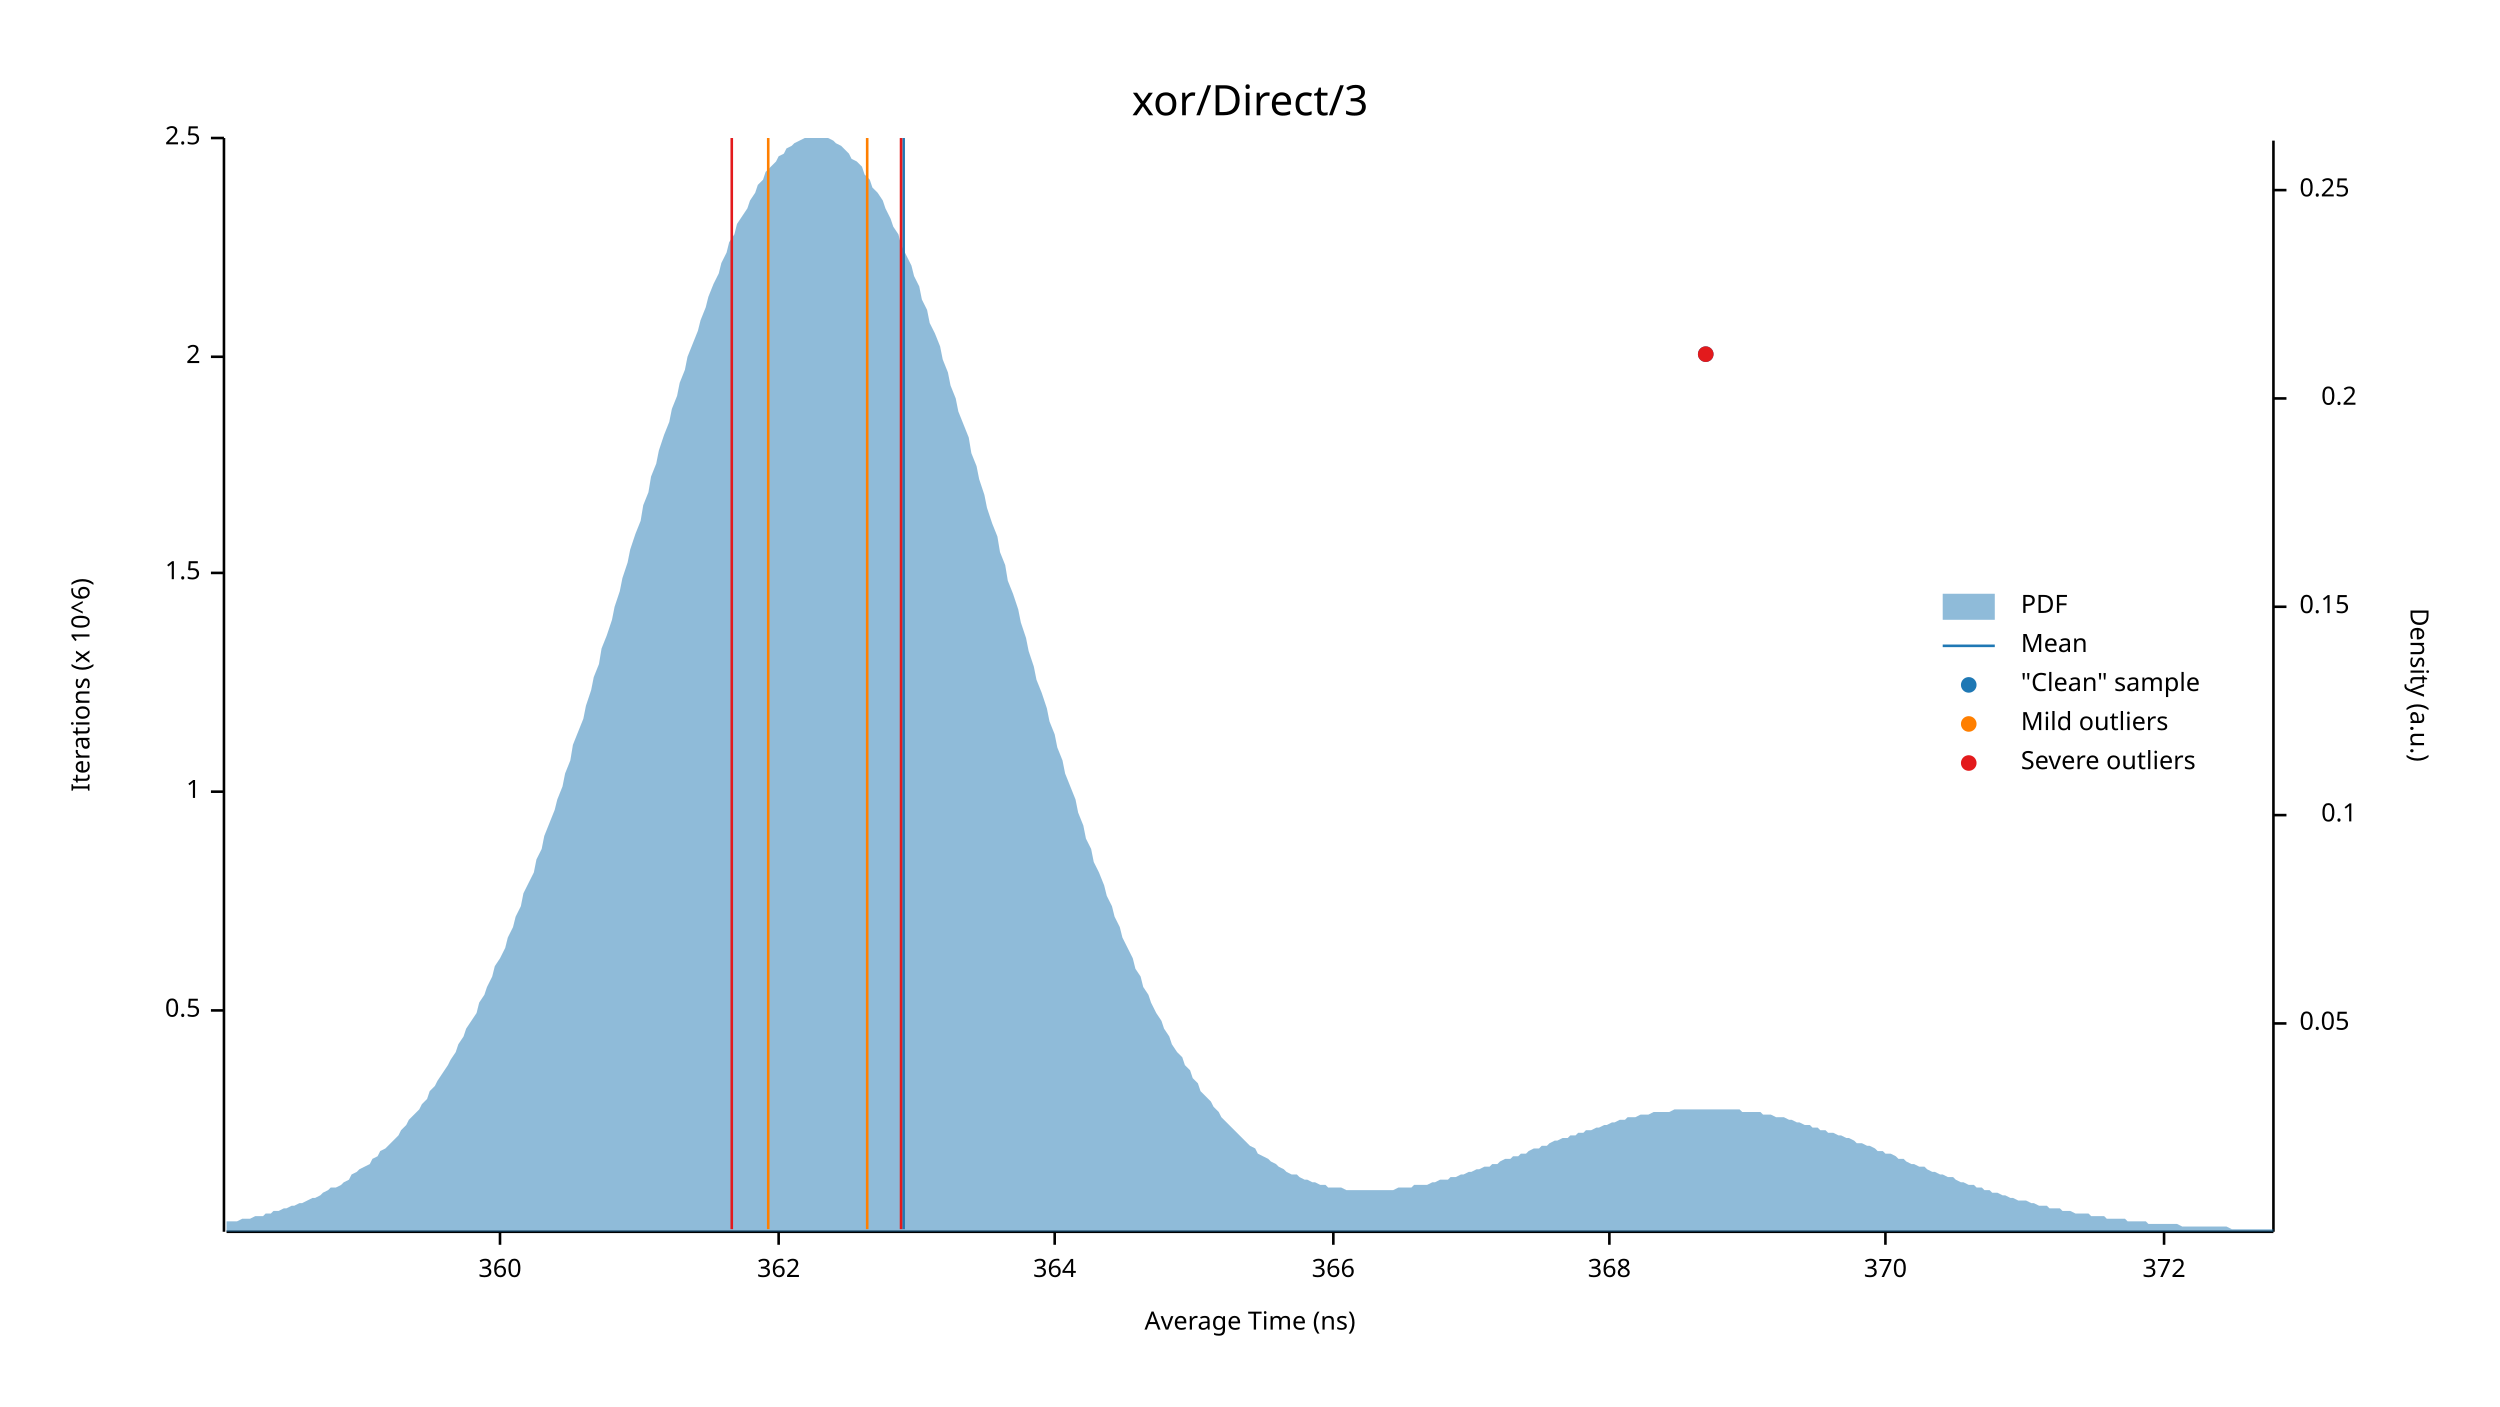
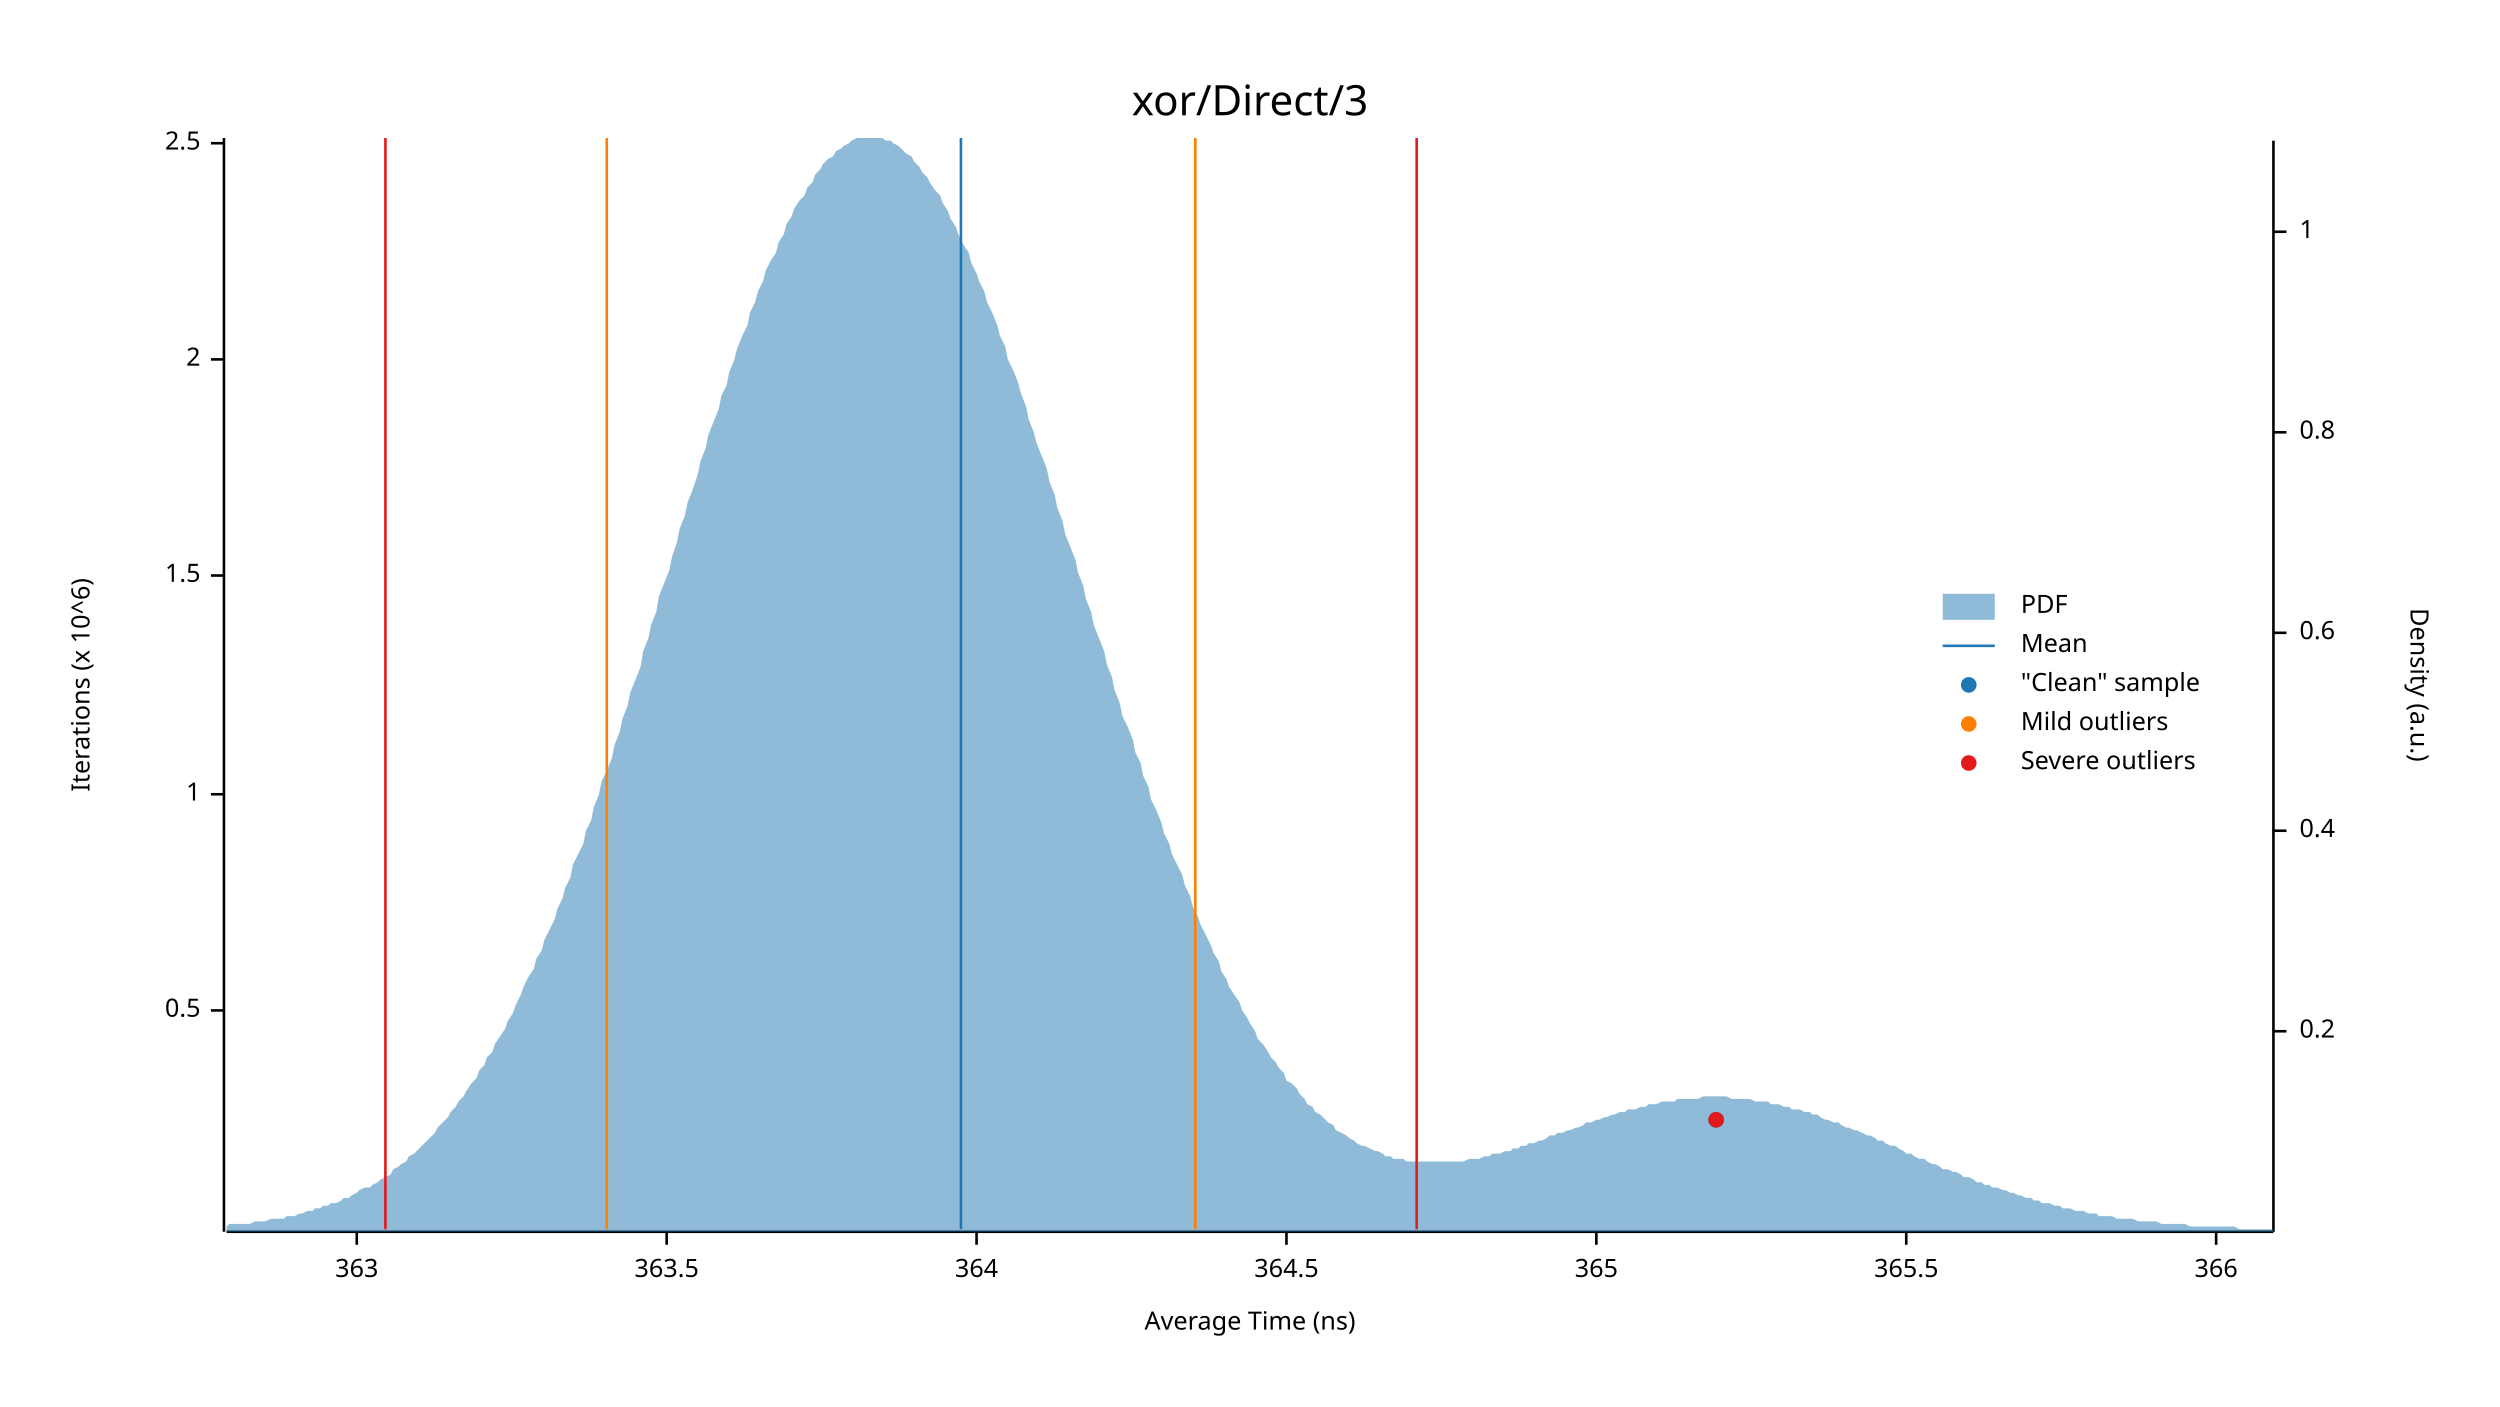
<svg xmlns="http://www.w3.org/2000/svg" width="960" height="540" viewBox="0 0 960 540">
  <text x="480" y="32" dy="0.76em" text-anchor="middle" font-family="sans-serif" font-size="16.129" opacity="1" fill="#000000">
xor/Direct/3
</text>
  <text x="27" y="263" dy="0.76em" text-anchor="middle" font-family="sans-serif" font-size="9.677" opacity="1" fill="#000000" transform="rotate(270, 27, 263)">
Iterations (x 10^6)
</text>
  <text x="480" y="513" dy="-0.5ex" text-anchor="middle" font-family="sans-serif" font-size="9.677" opacity="1" fill="#000000">
Average Time (ns)
</text>
  <polyline fill="none" opacity="1" stroke="#000000" stroke-width="1" points="86,53 86,473 " />
  <text x="77" y="388" dy="0.5ex" text-anchor="end" font-family="sans-serif" font-size="9.677" opacity="1" fill="#000000">
0.5
</text>
  <polyline fill="none" opacity="1" stroke="#000000" stroke-width="1" points="81,388 86,388 " />
-   <text x="77" y="304" dy="0.5ex" text-anchor="end" font-family="sans-serif" font-size="9.677" opacity="1" fill="#000000">
+   <text x="77" y="305" dy="0.5ex" text-anchor="end" font-family="sans-serif" font-size="9.677" opacity="1" fill="#000000">
1
</text>
-   <polyline fill="none" opacity="1" stroke="#000000" stroke-width="1" points="81,304 86,304 " />
-   <text x="77" y="220" dy="0.5ex" text-anchor="end" font-family="sans-serif" font-size="9.677" opacity="1" fill="#000000">
+   <polyline fill="none" opacity="1" stroke="#000000" stroke-width="1" points="81,305 86,305 " />
+   <text x="77" y="221" dy="0.5ex" text-anchor="end" font-family="sans-serif" font-size="9.677" opacity="1" fill="#000000">
1.5
</text>
-   <polyline fill="none" opacity="1" stroke="#000000" stroke-width="1" points="81,220 86,220 " />
-   <text x="77" y="137" dy="0.5ex" text-anchor="end" font-family="sans-serif" font-size="9.677" opacity="1" fill="#000000">
+   <polyline fill="none" opacity="1" stroke="#000000" stroke-width="1" points="81,221 86,221 " />
+   <text x="77" y="138" dy="0.5ex" text-anchor="end" font-family="sans-serif" font-size="9.677" opacity="1" fill="#000000">
2
</text>
-   <polyline fill="none" opacity="1" stroke="#000000" stroke-width="1" points="81,137 86,137 " />
-   <text x="77" y="53" dy="0.5ex" text-anchor="end" font-family="sans-serif" font-size="9.677" opacity="1" fill="#000000">
+   <polyline fill="none" opacity="1" stroke="#000000" stroke-width="1" points="81,138 86,138 " />
+   <text x="77" y="55" dy="0.5ex" text-anchor="end" font-family="sans-serif" font-size="9.677" opacity="1" fill="#000000">
2.5
</text>
-   <polyline fill="none" opacity="1" stroke="#000000" stroke-width="1" points="81,53 86,53 " />
+   <polyline fill="none" opacity="1" stroke="#000000" stroke-width="1" points="81,55 86,55 " />
  <polyline fill="none" opacity="1" stroke="#000000" stroke-width="1" points="87,473 873,473 " />
-   <text x="192" y="483" dy="0.76em" text-anchor="middle" font-family="sans-serif" font-size="9.677" opacity="1" fill="#000000">
- 360
+   <text x="137" y="483" dy="0.76em" text-anchor="middle" font-family="sans-serif" font-size="9.677" opacity="1" fill="#000000">
+ 363
</text>
-   <polyline fill="none" opacity="1" stroke="#000000" stroke-width="1" points="192,473 192,478 " />
-   <text x="299" y="483" dy="0.76em" text-anchor="middle" font-family="sans-serif" font-size="9.677" opacity="1" fill="#000000">
- 362
+   <polyline fill="none" opacity="1" stroke="#000000" stroke-width="1" points="137,473 137,478 " />
+   <text x="256" y="483" dy="0.76em" text-anchor="middle" font-family="sans-serif" font-size="9.677" opacity="1" fill="#000000">
+ 363.5
</text>
-   <polyline fill="none" opacity="1" stroke="#000000" stroke-width="1" points="299,473 299,478 " />
-   <text x="405" y="483" dy="0.76em" text-anchor="middle" font-family="sans-serif" font-size="9.677" opacity="1" fill="#000000">
+   <polyline fill="none" opacity="1" stroke="#000000" stroke-width="1" points="256,473 256,478 " />
+   <text x="375" y="483" dy="0.76em" text-anchor="middle" font-family="sans-serif" font-size="9.677" opacity="1" fill="#000000">
364
</text>
-   <polyline fill="none" opacity="1" stroke="#000000" stroke-width="1" points="405,473 405,478 " />
-   <text x="512" y="483" dy="0.76em" text-anchor="middle" font-family="sans-serif" font-size="9.677" opacity="1" fill="#000000">
+   <polyline fill="none" opacity="1" stroke="#000000" stroke-width="1" points="375,473 375,478 " />
+   <text x="494" y="483" dy="0.76em" text-anchor="middle" font-family="sans-serif" font-size="9.677" opacity="1" fill="#000000">
+ 364.5
+ </text>
+   <polyline fill="none" opacity="1" stroke="#000000" stroke-width="1" points="494,473 494,478 " />
+   <text x="613" y="483" dy="0.76em" text-anchor="middle" font-family="sans-serif" font-size="9.677" opacity="1" fill="#000000">
+ 365
+ </text>
+   <polyline fill="none" opacity="1" stroke="#000000" stroke-width="1" points="613,473 613,478 " />
+   <text x="732" y="483" dy="0.76em" text-anchor="middle" font-family="sans-serif" font-size="9.677" opacity="1" fill="#000000">
+ 365.5
+ </text>
+   <polyline fill="none" opacity="1" stroke="#000000" stroke-width="1" points="732,473 732,478 " />
+   <text x="851" y="483" dy="0.76em" text-anchor="middle" font-family="sans-serif" font-size="9.677" opacity="1" fill="#000000">
366
</text>
-   <polyline fill="none" opacity="1" stroke="#000000" stroke-width="1" points="512,473 512,478 " />
-   <text x="618" y="483" dy="0.76em" text-anchor="middle" font-family="sans-serif" font-size="9.677" opacity="1" fill="#000000">
- 368
- </text>
-   <polyline fill="none" opacity="1" stroke="#000000" stroke-width="1" points="618,473 618,478 " />
-   <text x="724" y="483" dy="0.76em" text-anchor="middle" font-family="sans-serif" font-size="9.677" opacity="1" fill="#000000">
- 370
- </text>
-   <polyline fill="none" opacity="1" stroke="#000000" stroke-width="1" points="724,473 724,478 " />
-   <text x="831" y="483" dy="0.76em" text-anchor="middle" font-family="sans-serif" font-size="9.677" opacity="1" fill="#000000">
- 372
- </text>
-   <polyline fill="none" opacity="1" stroke="#000000" stroke-width="1" points="831,473 831,478 " />
+   <polyline fill="none" opacity="1" stroke="#000000" stroke-width="1" points="851,473 851,478 " />
  <text x="933" y="263" dy="0.76em" text-anchor="middle" font-family="sans-serif" font-size="9.677" opacity="1" fill="#000000" transform="rotate(90, 933, 263)">
Density (a.u.)
</text>
  <polyline fill="none" opacity="1" stroke="#000000" stroke-width="1" points="873,54 873,473 " />
-   <text x="883" y="393" dy="0.5ex" text-anchor="start" font-family="sans-serif" font-size="9.677" opacity="1" fill="#000000">
- 0.05
- </text>
-   <polyline fill="none" opacity="1" stroke="#000000" stroke-width="1" points="873,393 878,393 " />
-   <text x="905" y="313" dy="0.5ex" text-anchor="end" font-family="sans-serif" font-size="9.677" opacity="1" fill="#000000">
- 0.1
- </text>
-   <polyline fill="none" opacity="1" stroke="#000000" stroke-width="1" points="873,313 878,313 " />
-   <text x="883" y="233" dy="0.5ex" text-anchor="start" font-family="sans-serif" font-size="9.677" opacity="1" fill="#000000">
- 0.15
- </text>
-   <polyline fill="none" opacity="1" stroke="#000000" stroke-width="1" points="873,233 878,233 " />
-   <text x="905" y="153" dy="0.5ex" text-anchor="end" font-family="sans-serif" font-size="9.677" opacity="1" fill="#000000">
+   <text x="883" y="396" dy="0.5ex" text-anchor="start" font-family="sans-serif" font-size="9.677" opacity="1" fill="#000000">
0.2
</text>
-   <polyline fill="none" opacity="1" stroke="#000000" stroke-width="1" points="873,153 878,153 " />
-   <text x="883" y="73" dy="0.5ex" text-anchor="start" font-family="sans-serif" font-size="9.677" opacity="1" fill="#000000">
- 0.25
+   <polyline fill="none" opacity="1" stroke="#000000" stroke-width="1" points="873,396 878,396 " />
+   <text x="883" y="319" dy="0.5ex" text-anchor="start" font-family="sans-serif" font-size="9.677" opacity="1" fill="#000000">
+ 0.4
</text>
-   <polyline fill="none" opacity="1" stroke="#000000" stroke-width="1" points="873,73 878,73 " />
-   <polygon opacity="0.5" fill="#1F78B4" points="87,469 88,469 90,469 91,469 93,468 94,468 96,468 98,467 99,467 101,467 102,466 104,466 105,465 107,465 109,464 110,464 112,463 113,463 115,462 116,462 118,461 120,460 121,460 123,459 124,458 126,457 127,456 129,456 131,455 132,454 134,453 135,451 137,450 138,449 140,448 142,447 143,445 145,444 146,442 148,441 150,439 151,438 153,436 154,434 156,432 157,430 159,428 161,426 162,424 164,422 165,419 167,417 168,415 170,412 172,409 173,407 175,404 176,401 178,398 179,395 181,392 183,389 184,385 186,382 187,379 189,375 190,371 192,368 194,364 195,360 197,356 198,352 200,348 201,343 203,339 205,335 206,330 208,326 209,321 211,316 213,311 214,307 216,302 217,297 219,292 220,286 222,281 224,276 225,271 227,265 228,260 230,255 231,249 233,244 235,238 236,233 238,227 239,222 241,216 242,211 244,205 246,200 247,194 249,189 250,183 252,178 253,173 255,167 257,162 258,157 260,152 261,147 263,142 264,137 266,132 268,127 269,123 271,118 272,114 274,109 276,105 277,101 279,97 280,93 282,90 283,86 285,83 287,80 288,77 290,74 291,71 293,69 294,66 296,64 298,62 299,60 301,59 302,57 304,56 305,55 307,54 309,53 310,53 312,53 313,53 315,53 316,53 318,53 320,54 321,55 323,56 324,57 326,59 327,61 329,62 331,64 332,67 334,69 335,72 337,74 339,77 340,80 342,84 343,87 345,90 346,94 348,98 350,102 351,106 353,110 354,115 356,119 357,124 359,128 361,133 362,138 364,143 365,148 367,153 368,158 370,163 372,168 373,174 375,179 376,184 378,190 379,195 381,201 383,206 384,212 386,217 387,223 389,228 391,234 392,239 394,245 395,250 397,256 398,261 400,266 402,272 403,277 405,282 406,287 408,292 409,297 411,302 413,307 414,312 416,317 417,322 419,326 420,331 422,335 424,340 425,344 427,348 428,352 430,356 431,360 433,364 435,368 436,372 438,375 439,379 441,382 442,385 444,389 446,392 447,395 449,398 450,401 452,404 454,406 455,409 457,411 458,414 460,416 461,419 463,421 465,423 466,425 468,427 469,429 471,431 472,432 474,434 476,436 477,437 479,439 480,440 482,441 483,443 485,444 487,445 488,446 490,447 491,448 493,449 494,450 496,451 498,451 499,452 501,453 502,453 504,454 505,454 507,455 509,455 510,456 512,456 513,456 515,456 517,457 518,457 520,457 521,457 523,457 524,457 526,457 528,457 529,457 531,457 532,457 534,457 535,457 537,456 539,456 540,456 542,456 543,455 545,455 546,455 548,455 550,454 551,454 553,453 554,453 556,453 557,452 559,452 561,451 562,451 564,450 565,450 567,449 568,449 570,448 572,448 573,447 575,447 576,446 578,445 580,445 581,444 583,444 584,443 586,443 587,442 589,441 591,441 592,440 594,440 595,439 597,438 598,438 600,437 602,437 603,436 605,436 606,435 608,435 609,434 611,434 613,433 614,433 616,432 617,432 619,431 620,431 622,430 624,430 625,429 627,429 628,429 630,428 632,428 633,428 635,427 636,427 638,427 639,427 641,427 643,426 644,426 646,426 647,426 649,426 650,426 652,426 654,426 655,426 657,426 658,426 660,426 661,426 663,426 665,426 666,426 668,426 669,427 671,427 672,427 674,427 676,427 677,428 679,428 680,428 682,429 683,429 685,429 687,430 688,430 690,431 691,431 693,432 695,432 696,433 698,433 699,434 701,434 702,435 704,435 706,436 707,436 709,437 710,437 712,438 713,439 715,439 717,440 718,440 720,441 721,442 723,442 724,443 726,443 728,444 729,445 731,445 732,446 734,447 735,447 737,448 739,448 740,449 742,450 743,450 745,451 746,451 748,452 750,452 751,453 753,454 754,454 756,455 758,455 759,456 761,456 762,457 764,457 765,458 767,458 769,459 770,459 772,460 773,460 775,461 776,461 778,461 780,462 781,462 783,463 784,463 786,463 787,464 789,464 791,464 792,465 794,465 795,465 797,466 798,466 800,466 802,466 803,467 805,467 806,467 808,467 809,468 811,468 813,468 814,468 816,468 817,469 819,469 821,469 822,469 824,469 825,470 827,470 828,470 830,470 832,470 833,470 835,470 836,470 838,471 839,471 841,471 843,471 844,471 846,471 847,471 849,471 850,471 852,471 854,471 855,471 857,472 858,472 860,472 861,472 863,472 865,472 866,472 868,472 869,472 871,472 873,472 873,473 87,473 " />
-   <polyline fill="none" opacity="1" stroke="#1F78B4" stroke-width="1" points="347,472 347,53 " />
-   <polyline fill="none" opacity="1" stroke="#FF7F00" stroke-width="1" points="295,472 295,53 " />
-   <polyline fill="none" opacity="1" stroke="#FF7F00" stroke-width="1" points="333,472 333,53 " />
-   <polyline fill="none" opacity="1" stroke="#E31A1C" stroke-width="1" points="281,472 281,53 " />
-   <polyline fill="none" opacity="1" stroke="#E31A1C" stroke-width="1" points="346,472 346,53 " />
-   <circle cx="655" cy="136" r="3" opacity="1" fill="#1F78B4" stroke="none" stroke-width="1" />
-   <circle cx="655" cy="136" r="3" opacity="1" fill="#E31A1C" stroke="none" stroke-width="1" />
+   <polyline fill="none" opacity="1" stroke="#000000" stroke-width="1" points="873,319 878,319 " />
+   <text x="883" y="243" dy="0.5ex" text-anchor="start" font-family="sans-serif" font-size="9.677" opacity="1" fill="#000000">
+ 0.6
+ </text>
+   <polyline fill="none" opacity="1" stroke="#000000" stroke-width="1" points="873,243 878,243 " />
+   <text x="883" y="166" dy="0.5ex" text-anchor="start" font-family="sans-serif" font-size="9.677" opacity="1" fill="#000000">
+ 0.8
+ </text>
+   <polyline fill="none" opacity="1" stroke="#000000" stroke-width="1" points="873,166 878,166 " />
+   <text x="883" y="89" dy="0.5ex" text-anchor="start" font-family="sans-serif" font-size="9.677" opacity="1" fill="#000000">
+ 1
+ </text>
+   <polyline fill="none" opacity="1" stroke="#000000" stroke-width="1" points="873,89 878,89 " />
+   <polygon opacity="0.5" fill="#1F78B4" points="87,471 88,470 90,470 91,470 93,470 94,470 96,470 98,469 99,469 101,469 102,469 104,468 105,468 107,468 109,468 110,467 112,467 113,467 115,466 116,466 118,465 120,465 121,464 123,464 124,463 126,463 127,462 129,462 131,461 132,460 134,460 135,459 137,458 138,457 140,456 142,456 143,455 145,454 146,453 148,452 150,451 151,449 153,448 154,447 156,446 157,444 159,443 161,441 162,440 164,438 165,437 167,435 168,433 170,431 172,429 173,427 175,425 176,423 178,421 179,419 181,416 183,414 184,411 186,409 187,406 189,404 190,401 192,398 194,395 195,392 197,389 198,386 200,382 201,379 203,375 205,372 206,368 208,365 209,361 211,357 213,353 214,349 216,345 217,341 219,337 220,332 222,328 224,324 225,319 227,315 228,310 230,305 231,300 233,296 235,291 236,286 238,281 239,276 241,271 242,266 244,261 246,256 247,250 249,245 250,240 252,235 253,229 255,224 257,219 258,214 260,208 261,203 263,198 264,193 266,188 268,182 269,177 271,172 272,167 274,162 276,157 277,152 279,148 280,143 282,138 283,134 285,129 287,125 288,120 290,116 291,112 293,108 294,104 296,100 298,97 299,93 301,90 302,86 304,83 305,80 307,77 309,75 310,72 312,70 313,67 315,65 316,63 318,61 320,60 321,58 323,57 324,56 326,55 327,54 329,53 331,53 332,53 334,53 335,53 337,53 339,53 340,54 342,54 343,55 345,56 346,57 348,59 350,60 351,62 353,64 354,66 356,68 357,70 359,73 361,75 362,78 364,81 365,84 367,87 368,90 370,94 372,97 373,101 375,105 376,108 378,112 379,116 381,120 383,125 384,129 386,133 387,138 389,142 391,147 392,151 394,156 395,161 397,166 398,170 400,175 402,180 403,185 405,190 406,195 408,200 409,205 411,210 413,215 414,220 416,225 417,230 419,235 420,240 422,245 424,250 425,255 427,260 428,265 430,270 431,275 433,279 435,284 436,289 438,293 439,298 441,302 442,307 444,311 446,316 447,320 449,324 450,328 452,332 454,336 455,340 457,344 458,348 460,352 461,355 463,359 465,363 466,366 468,369 469,373 471,376 472,379 474,382 476,385 477,388 479,391 480,393 482,396 483,399 485,401 487,404 488,406 490,408 491,410 493,412 494,415 496,416 498,418 499,420 501,422 502,424 504,425 505,427 507,428 509,430 510,431 512,432 513,434 515,435 517,436 518,437 520,438 521,439 523,440 524,440 526,441 528,442 529,442 531,443 532,444 534,444 535,445 537,445 539,445 540,446 542,446 543,446 545,446 546,446 548,446 550,446 551,446 553,446 554,446 556,446 557,446 559,446 561,446 562,446 564,445 565,445 567,445 568,445 570,444 572,444 573,443 575,443 576,443 578,442 580,442 581,441 583,441 584,440 586,440 587,439 589,439 591,438 592,438 594,437 595,436 597,436 598,435 600,435 602,434 603,434 605,433 606,433 608,432 609,431 611,431 613,430 614,430 616,429 617,429 619,428 620,428 622,427 624,427 625,426 627,426 628,426 630,425 632,425 633,424 635,424 636,424 638,423 639,423 641,423 643,423 644,422 646,422 647,422 649,422 650,422 652,422 654,421 655,421 657,421 658,421 660,421 661,421 663,421 665,422 666,422 668,422 669,422 671,422 672,422 674,423 676,423 677,423 679,423 680,424 682,424 683,424 685,425 687,425 688,426 690,426 691,426 693,427 695,427 696,428 698,428 699,429 701,430 702,430 704,431 706,431 707,432 709,433 710,433 712,434 713,434 715,435 717,436 718,436 720,437 721,438 723,438 724,439 726,440 728,440 729,441 731,442 732,443 734,443 735,444 737,445 739,445 740,446 742,447 743,447 745,448 746,449 748,449 750,450 751,450 753,451 754,452 756,452 758,453 759,454 761,454 762,455 764,455 765,456 767,456 769,457 770,457 772,458 773,458 775,459 776,459 778,460 780,460 781,461 783,461 784,462 786,462 787,462 789,463 791,463 792,464 794,464 795,464 797,465 798,465 800,465 802,466 803,466 805,466 806,467 808,467 809,467 811,467 813,468 814,468 816,468 817,468 819,468 821,469 822,469 824,469 825,469 827,469 828,469 830,470 832,470 833,470 835,470 836,470 838,470 839,470 841,471 843,471 844,471 846,471 847,471 849,471 850,471 852,471 854,471 855,471 857,471 858,471 860,472 861,472 863,472 865,472 866,472 868,472 869,472 871,472 873,472 873,473 87,473 " />
+   <polyline fill="none" opacity="1" stroke="#1F78B4" stroke-width="1" points="369,472 369,53 " />
+   <polyline fill="none" opacity="1" stroke="#FF7F00" stroke-width="1" points="233,472 233,53 " />
+   <polyline fill="none" opacity="1" stroke="#FF7F00" stroke-width="1" points="459,472 459,53 " />
+   <polyline fill="none" opacity="1" stroke="#E31A1C" stroke-width="1" points="148,472 148,53 " />
+   <polyline fill="none" opacity="1" stroke="#E31A1C" stroke-width="1" points="544,472 544,53 " />
+   <circle cx="659" cy="430" r="3" opacity="1" fill="#1F78B4" stroke="none" stroke-width="1" />
+   <circle cx="659" cy="430" r="3" opacity="1" fill="#E31A1C" stroke="none" stroke-width="1" />
  <text x="776" y="228" dy="0.76em" text-anchor="start" font-family="sans-serif" font-size="9.677" opacity="1" fill="#000000">
PDF
</text>
  <text x="776" y="243" dy="0.76em" text-anchor="start" font-family="sans-serif" font-size="9.677" opacity="1" fill="#000000">
Mean
</text>
  <text x="776" y="258" dy="0.76em" text-anchor="start" font-family="sans-serif" font-size="9.677" opacity="1" fill="#000000">
"Clean" sample
</text>
  <text x="776" y="273" dy="0.76em" text-anchor="start" font-family="sans-serif" font-size="9.677" opacity="1" fill="#000000">
Mild outliers
</text>
  <text x="776" y="288" dy="0.76em" text-anchor="start" font-family="sans-serif" font-size="9.677" opacity="1" fill="#000000">
Severe outliers
</text>
  <rect x="746" y="228" width="20" height="10" opacity="0.5" fill="#1F78B4" stroke="none" />
  <polyline fill="none" opacity="1" stroke="#1F78B4" stroke-width="1" points="746,248 766,248 " />
  <circle cx="756" cy="263" r="3" opacity="1" fill="#1F78B4" stroke="none" stroke-width="1" />
  <circle cx="756" cy="278" r="3" opacity="1" fill="#FF7F00" stroke="none" stroke-width="1" />
  <circle cx="756" cy="293" r="3" opacity="1" fill="#E31A1C" stroke="none" stroke-width="1" />
</svg>
